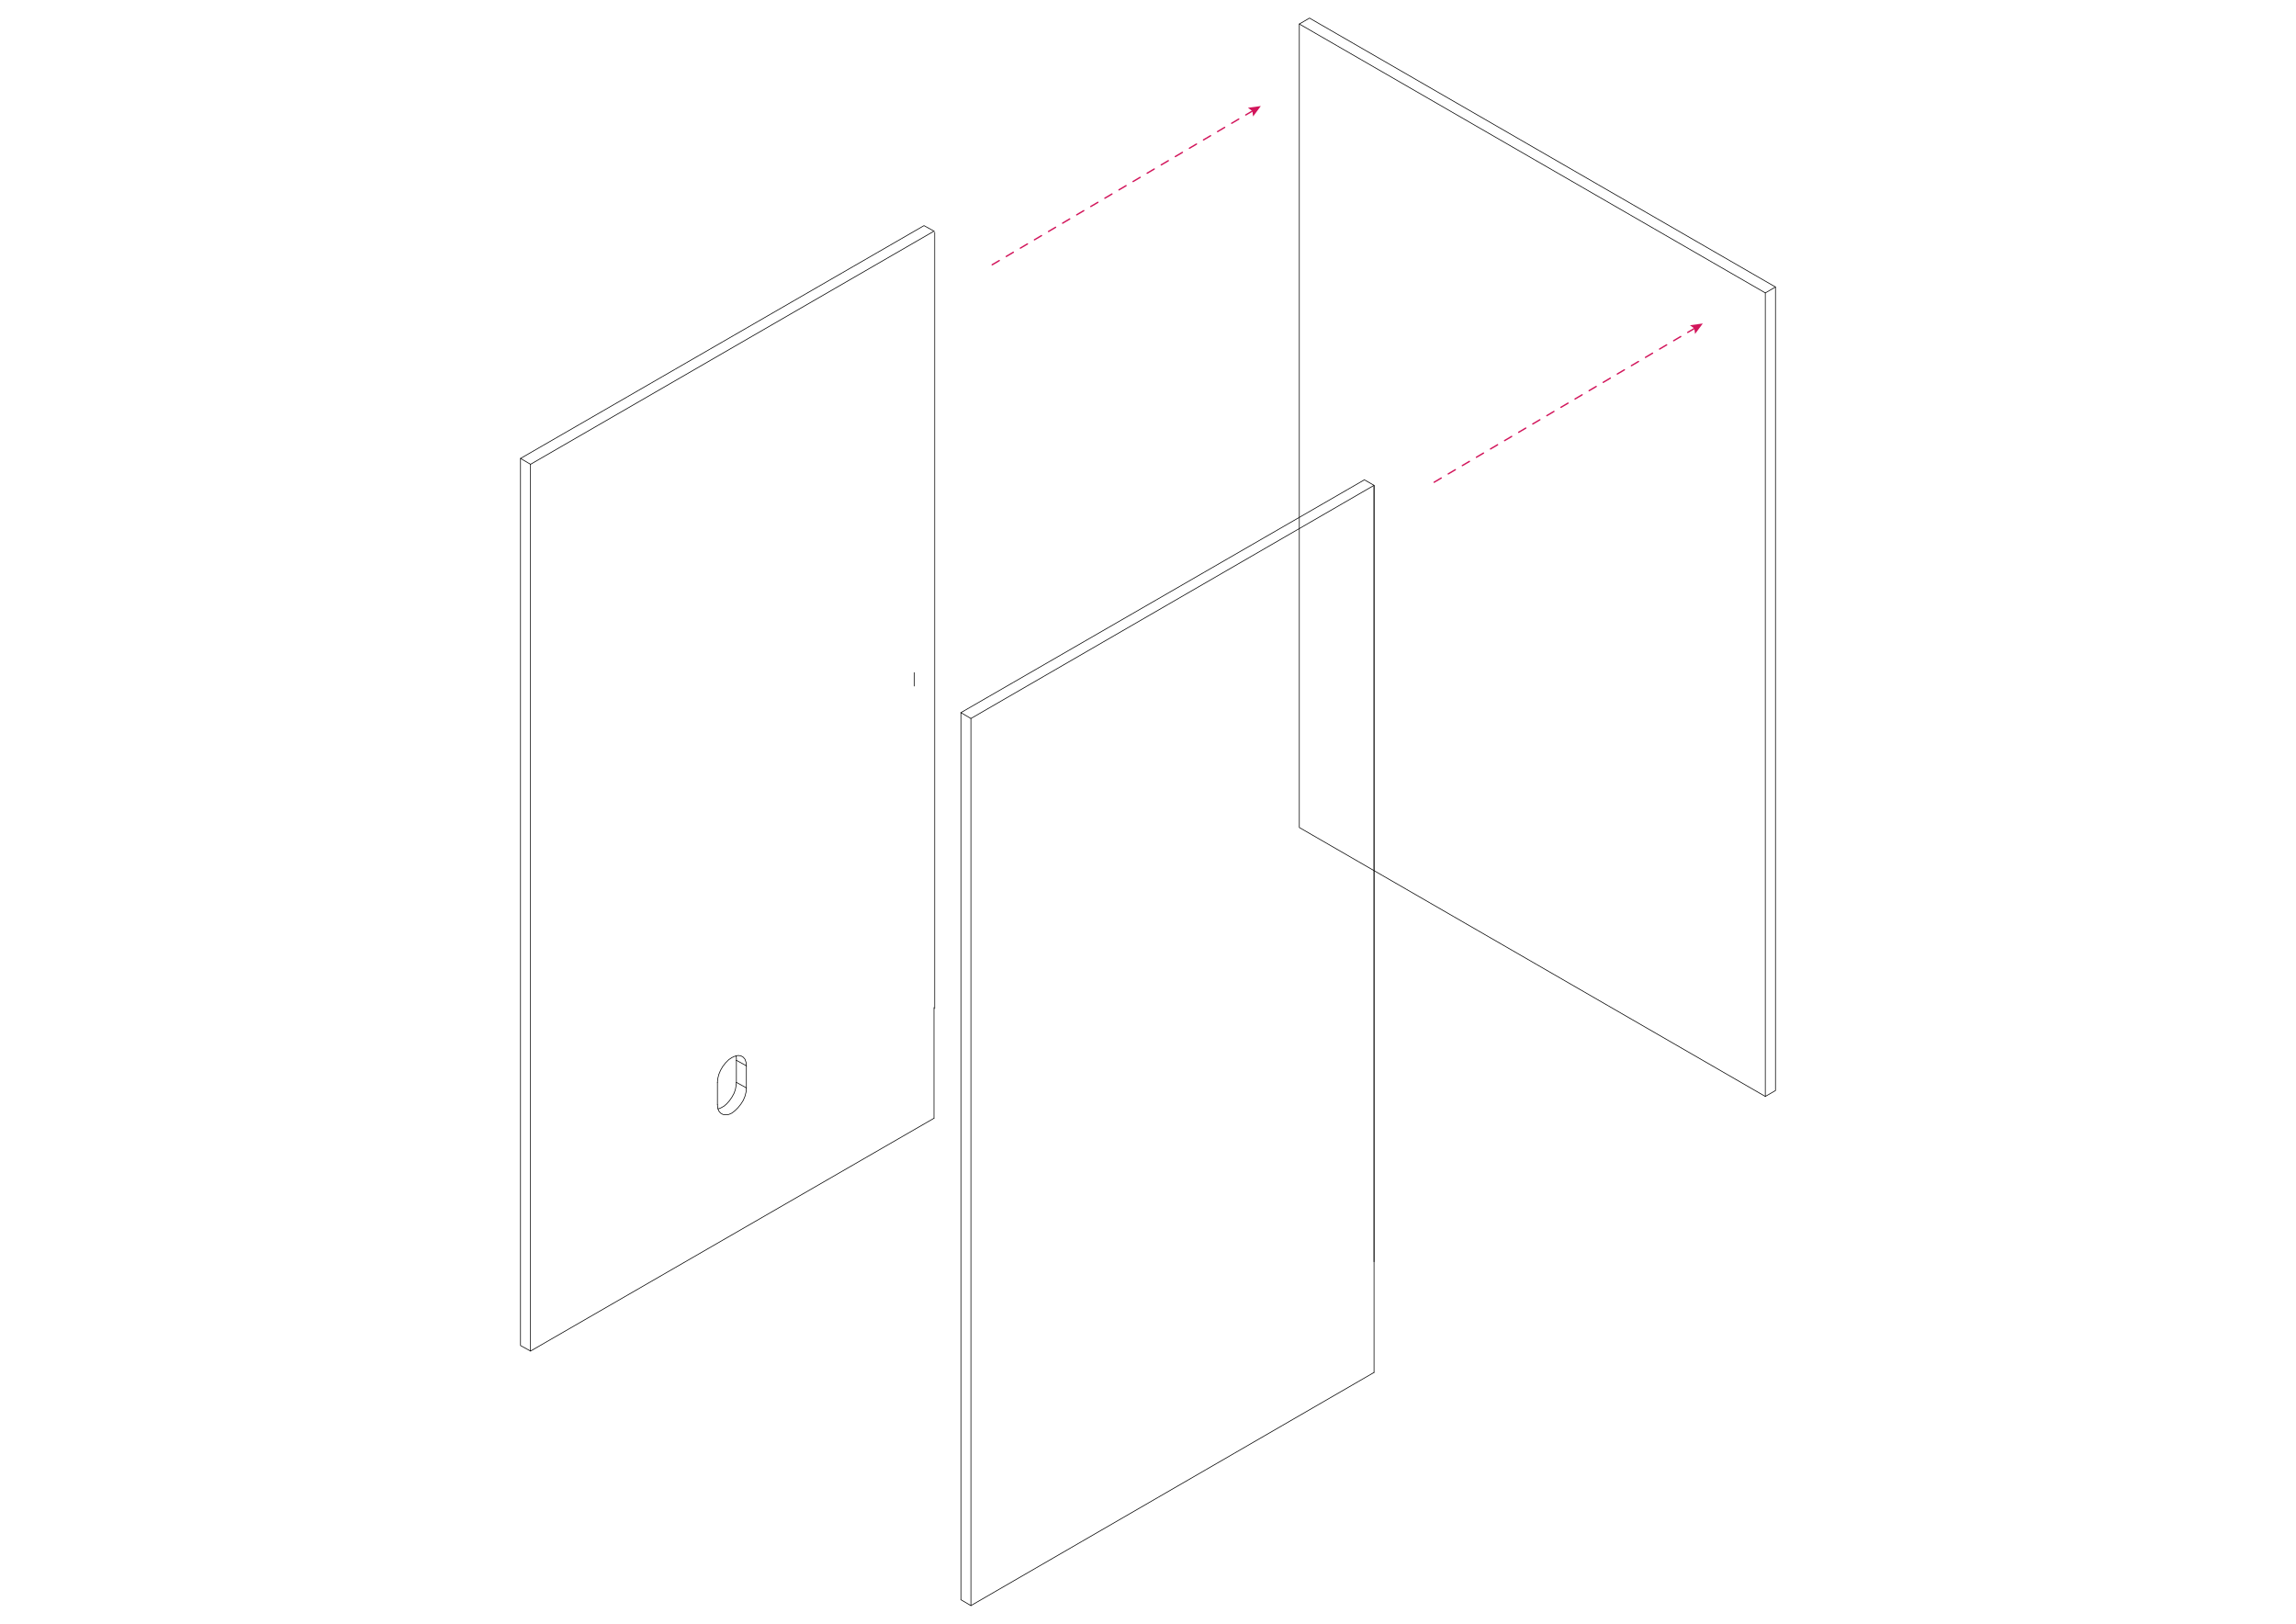
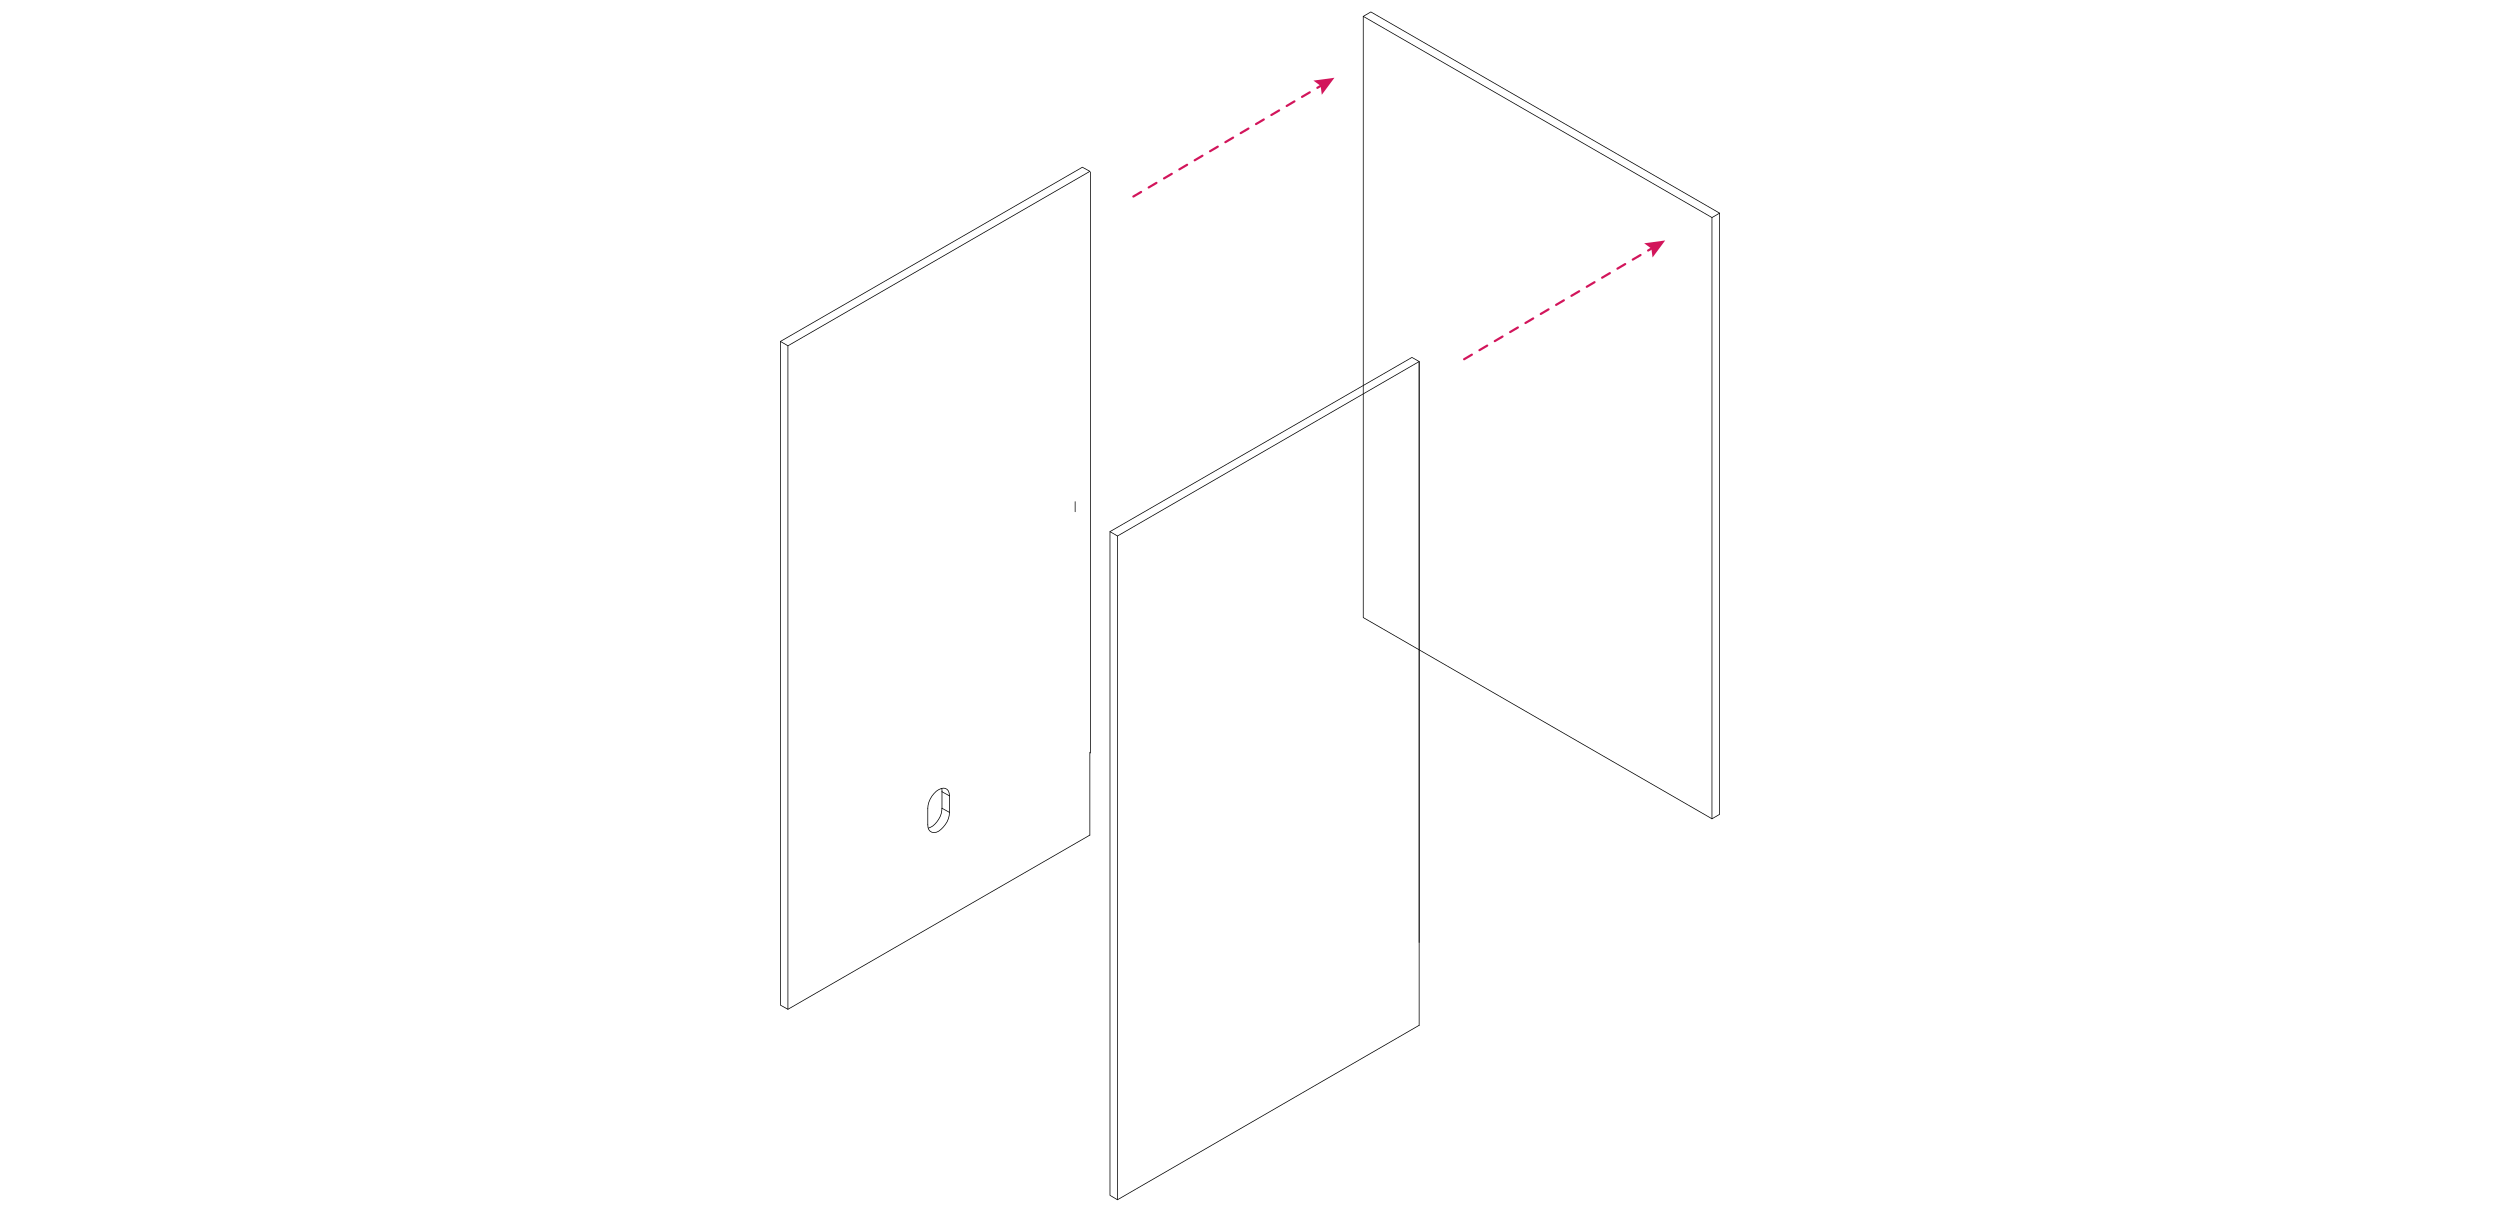
- <svg xmlns="http://www.w3.org/2000/svg" id="Layer_1" viewBox="0 0 841.89 595.276">
-   <defs>
-     <style>.cls-1{fill:#d2155b;}.cls-2{stroke:#d2155b;stroke-dasharray:0 0 3 3;stroke-width:.5px;}.cls-2,.cls-3{fill:none;stroke-linecap:round;stroke-linejoin:round;}.cls-3{stroke:#000;stroke-width:.25px;}</style>
-   </defs>
-   <line class="cls-2" x1="363.814" y1="97.065" x2="459.746" y2="40.395" />
-   <polygon class="cls-1" points="459.479 42.704 459.215 40.71 457.596 39.515 462.316 38.877 459.479 42.704" />
-   <polyline class="cls-3" points="651.027 105.224 647.296 107.385 647.296 401.973 651.027 399.813 651.027 105.224" />
-   <polyline class="cls-3" points="647.296 107.385 476.434 8.795 476.434 303.384 647.296 401.973" />
-   <polyline class="cls-3" points="476.434 8.795 480.166 6.635 651.027 105.224" />
-   <polyline class="cls-3" points="356.005 263.413 352.338 261.263 352.338 586.491 356.005 588.641 356.005 263.413" />
-   <polyline class="cls-3" points="352.338 261.263 500.284 175.91 503.825 177.933 503.825 503.161" />
-   <line class="cls-3" x1="503.825" y1="177.933" x2="356.005" y2="263.413" />
-   <line class="cls-3" x1="356.005" y1="588.641" x2="503.825" y2="503.161" />
-   <line class="cls-3" x1="335.268" y1="246.595" x2="335.268" y2="251.527" />
-   <polyline class="cls-3" points="273.687 398.84 273.561 400.358 273.181 401.875 272.549 403.392 271.664 404.783 270.652 406.048 269.514 407.186 268.376 408.071 267.238 408.577 266.1 408.703 265.088 408.577 264.203 408.071 263.571 407.312 263.192 406.301 263.065 404.91" />
-   <line class="cls-3" x1="270.02" y1="396.817" x2="273.687" y2="398.84" />
-   <polyline class="cls-3" points="263.318 406.554 264.33 406.174 265.468 405.542 266.479 404.657 267.491 403.519 268.376 402.254 269.135 400.863 269.641 399.472 269.894 398.081 270.02 396.817" />
-   <line class="cls-3" x1="263.065" y1="404.91" x2="263.065" y2="396.817" />
-   <polyline class="cls-3" points="263.065 396.817 263.192 395.426 263.571 393.909 264.203 392.391 265.088 390.874 266.1 389.609 267.238 388.471 268.376 387.713 269.514 387.207 270.652 386.954 271.664 387.08 272.549 387.586 273.181 388.345 273.561 389.483 273.687 390.747" />
-   <polyline class="cls-3" points="270.02 388.724 270.02 387.839 269.894 387.08" />
-   <line class="cls-3" x1="270.02" y1="388.724" x2="273.687" y2="390.747" />
-   <line class="cls-3" x1="273.687" y1="390.747" x2="273.687" y2="398.84" />
-   <line class="cls-3" x1="270.02" y1="396.817" x2="270.02" y2="388.724" />
-   <polyline class="cls-3" points="194.53 170.22 190.863 168.07 190.863 493.298 194.53 495.321 194.53 170.22" />
-   <polyline class="cls-3" points="190.863 168.07 338.808 82.717 342.475 84.74" />
-   <line class="cls-3" x1="342.475" y1="409.968" x2="342.475" y2="369.377" />
-   <line class="cls-3" x1="342.475" y1="84.74" x2="194.53" y2="170.22" />
-   <line class="cls-3" x1="194.53" y1="495.321" x2="342.475" y2="409.968" />
-   <line class="cls-3" x1="503.825" y1="178.06" x2="503.825" y2="462.571" />
-   <line class="cls-3" x1="342.743" y1="85.114" x2="342.743" y2="369.752" />
-   <line class="cls-2" x1="525.878" y1="176.787" x2="621.81" y2="120.118" />
-   <polygon class="cls-1" points="621.543 122.426 621.278 120.432 619.659 119.238 624.38 118.6 621.543 122.426" />
+ <svg xmlns="http://www.w3.org/2000/svg" id="Layer_1" viewBox="0 0 842.304 408.246">
+   <line x1="381.868" y1="66.205" x2="445.745" y2="28.472" style="fill:none; stroke:#d2155b; stroke-dasharray:3 3; stroke-linecap:round; stroke-linejoin:round; stroke-width:.75px;" />
+   <polygon points="445.344 31.935 444.947 28.943 442.519 27.152 449.6 26.195 445.344 31.935" style="fill:#d2155b;" />
+   <polyline points="579.361 71.816 576.795 73.302 576.795 275.866 579.361 274.381 579.361 71.816" style="fill:none; stroke:#000; stroke-linecap:round; stroke-linejoin:round; stroke-width:.25px;" />
+   <polyline points="576.795 73.302 459.308 5.51 459.308 208.075 576.795 275.866" style="fill:none; stroke:#000; stroke-linecap:round; stroke-linejoin:round; stroke-width:.25px;" />
+   <polyline points="459.308 5.51 461.873 4.025 579.361 71.816" style="fill:none; stroke:#000; stroke-linecap:round; stroke-linejoin:round; stroke-width:.25px;" />
+   <polyline points="376.499 180.59 373.977 179.111 373.977 402.744 376.499 404.222 376.499 180.59" style="fill:none; stroke:#000; stroke-linecap:round; stroke-linejoin:round; stroke-width:.25px;" />
+   <polyline points="373.977 179.111 475.707 120.421 478.142 121.812 478.142 345.444" style="fill:none; stroke:#000; stroke-linecap:round; stroke-linejoin:round; stroke-width:.25px;" />
+   <line x1="478.142" y1="121.812" x2="376.499" y2="180.59" style="fill:none; stroke:#000; stroke-linecap:round; stroke-linejoin:round; stroke-width:.25px;" />
+   <line x1="376.499" y1="404.222" x2="478.142" y2="345.444" style="fill:none; stroke:#000; stroke-linecap:round; stroke-linejoin:round; stroke-width:.25px;" />
+   <line x1="362.239" y1="169.025" x2="362.239" y2="172.416" style="fill:none; stroke:#000; stroke-linecap:round; stroke-linejoin:round; stroke-width:.25px;" />
+   <polyline points="319.895 273.712 319.808 274.755 319.547 275.798 319.112 276.842 318.504 277.798 317.808 278.668 317.026 279.45 316.243 280.059 315.461 280.407 314.678 280.494 313.982 280.407 313.374 280.059 312.939 279.537 312.678 278.842 312.591 277.885" style="fill:none; stroke:#000; stroke-linecap:round; stroke-linejoin:round; stroke-width:.25px;" />
+   <line x1="317.373" y1="272.321" x2="319.895" y2="273.712" style="fill:none; stroke:#000; stroke-linecap:round; stroke-linejoin:round; stroke-width:.25px;" />
+   <polyline points="312.765 279.016 313.461 278.755 314.243 278.32 314.939 277.711 315.635 276.929 316.243 276.059 316.765 275.103 317.113 274.146 317.287 273.19 317.373 272.321" style="fill:none; stroke:#000; stroke-linecap:round; stroke-linejoin:round; stroke-width:.25px;" />
+   <line x1="312.591" y1="277.885" x2="312.591" y2="272.321" style="fill:none; stroke:#000; stroke-linecap:round; stroke-linejoin:round; stroke-width:.25px;" />
+   <polyline points="312.591 272.321 312.678 271.364 312.939 270.321 313.374 269.277 313.982 268.234 314.678 267.364 315.461 266.582 316.243 266.06 317.026 265.712 317.808 265.539 318.504 265.625 319.112 265.973 319.547 266.495 319.808 267.277 319.895 268.147" style="fill:none; stroke:#000; stroke-linecap:round; stroke-linejoin:round; stroke-width:.25px;" />
+   <polyline points="317.373 266.756 317.373 266.147 317.287 265.625" style="fill:none; stroke:#000; stroke-linecap:round; stroke-linejoin:round; stroke-width:.25px;" />
+   <line x1="317.373" y1="266.756" x2="319.895" y2="268.147" style="fill:none; stroke:#000; stroke-linecap:round; stroke-linejoin:round; stroke-width:.25px;" />
+   <line x1="319.895" y1="268.147" x2="319.895" y2="273.712" style="fill:none; stroke:#000; stroke-linecap:round; stroke-linejoin:round; stroke-width:.25px;" />
+   <line x1="317.373" y1="272.321" x2="317.373" y2="266.756" style="fill:none; stroke:#000; stroke-linecap:round; stroke-linejoin:round; stroke-width:.25px;" />
+   <polyline points="265.465 116.508 262.944 115.03 262.944 338.662 265.465 340.054 265.465 116.508" style="fill:none; stroke:#000; stroke-linecap:round; stroke-linejoin:round; stroke-width:.25px;" />
+   <polyline points="262.944 115.03 364.674 56.34 367.195 57.731" style="fill:none; stroke:#000; stroke-linecap:round; stroke-linejoin:round; stroke-width:.25px;" />
+   <line x1="367.195" y1="281.363" x2="367.195" y2="253.453" style="fill:none; stroke:#000; stroke-linecap:round; stroke-linejoin:round; stroke-width:.25px;" />
+   <line x1="367.195" y1="57.731" x2="265.465" y2="116.508" style="fill:none; stroke:#000; stroke-linecap:round; stroke-linejoin:round; stroke-width:.25px;" />
+   <line x1="265.465" y1="340.054" x2="367.195" y2="281.363" style="fill:none; stroke:#000; stroke-linecap:round; stroke-linejoin:round; stroke-width:.25px;" />
+   <line x1="478.142" y1="121.899" x2="478.142" y2="317.534" style="fill:none; stroke:#000; stroke-linecap:round; stroke-linejoin:round; stroke-width:.25px;" />
+   <line x1="367.379" y1="57.988" x2="367.379" y2="253.71" style="fill:none; stroke:#000; stroke-linecap:round; stroke-linejoin:round; stroke-width:.25px;" />
+   <line x1="493.306" y1="121.024" x2="557.183" y2="83.291" style="fill:none; stroke:#d2155b; stroke-dasharray:3 3; stroke-linecap:round; stroke-linejoin:round; stroke-width:.75px;" />
+   <polygon points="556.782 86.753 556.385 83.762 553.957 81.971 561.038 81.013 556.782 86.753" style="fill:#d2155b;" />
</svg>
